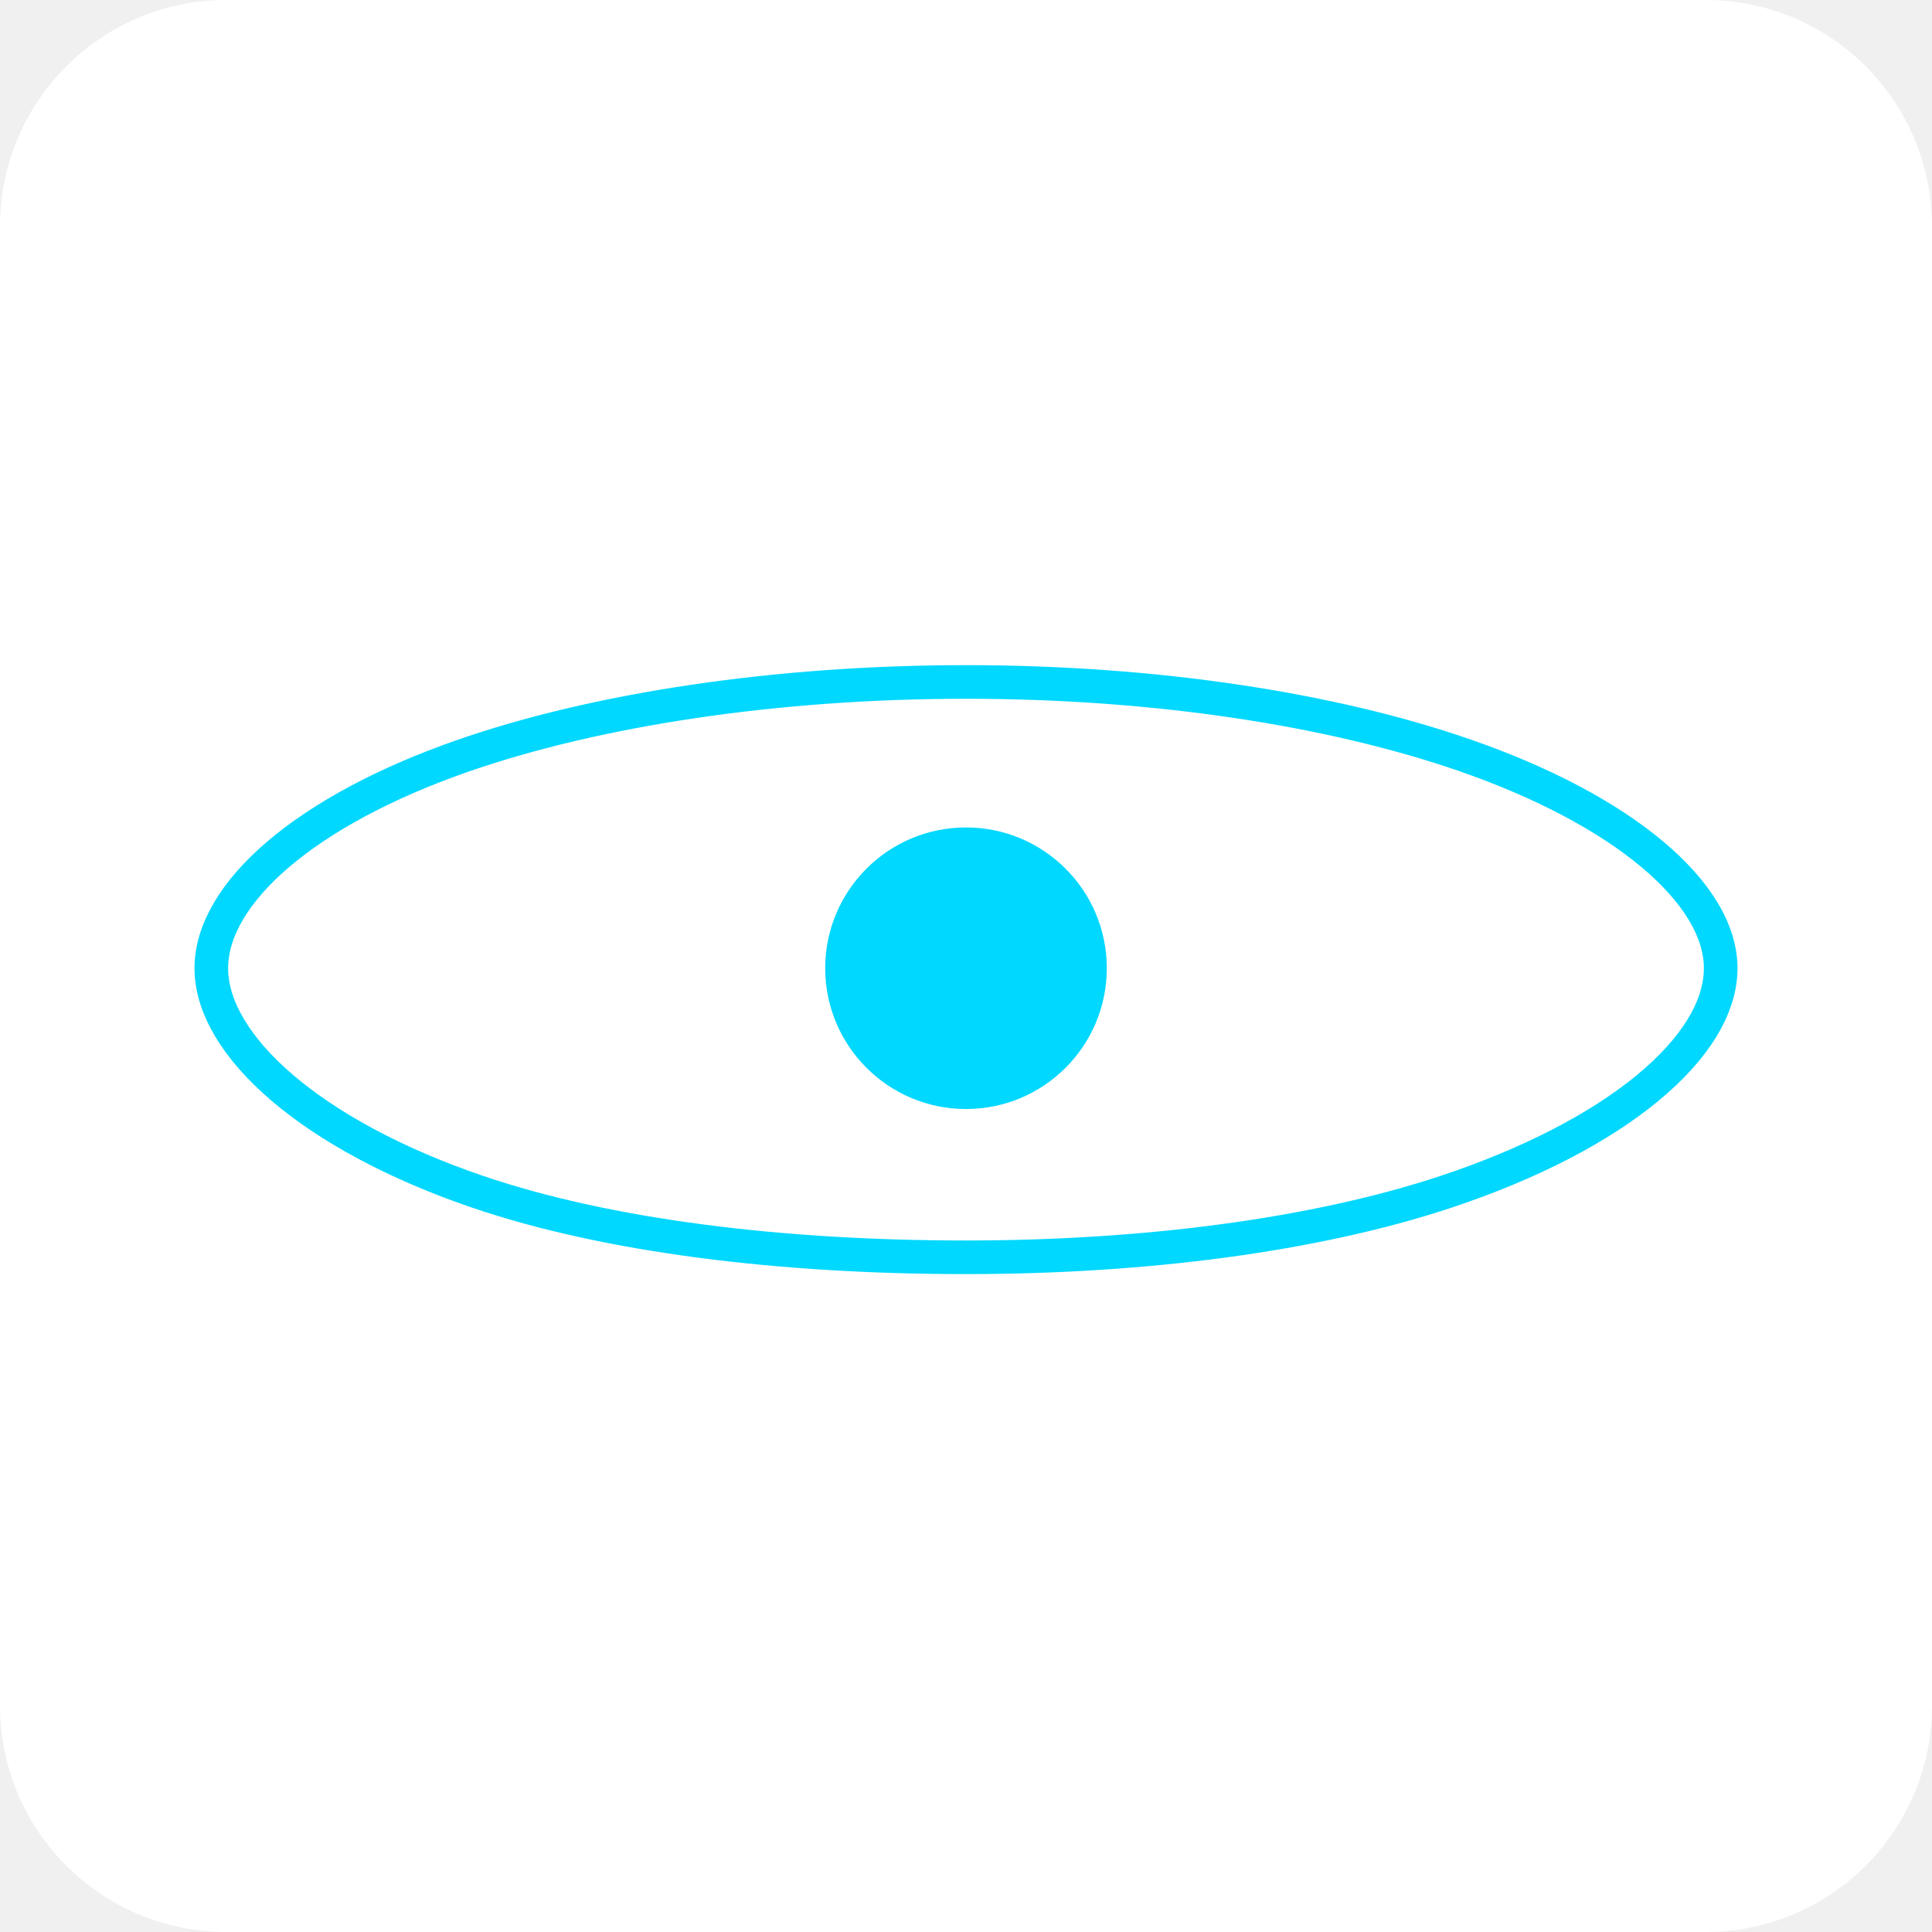
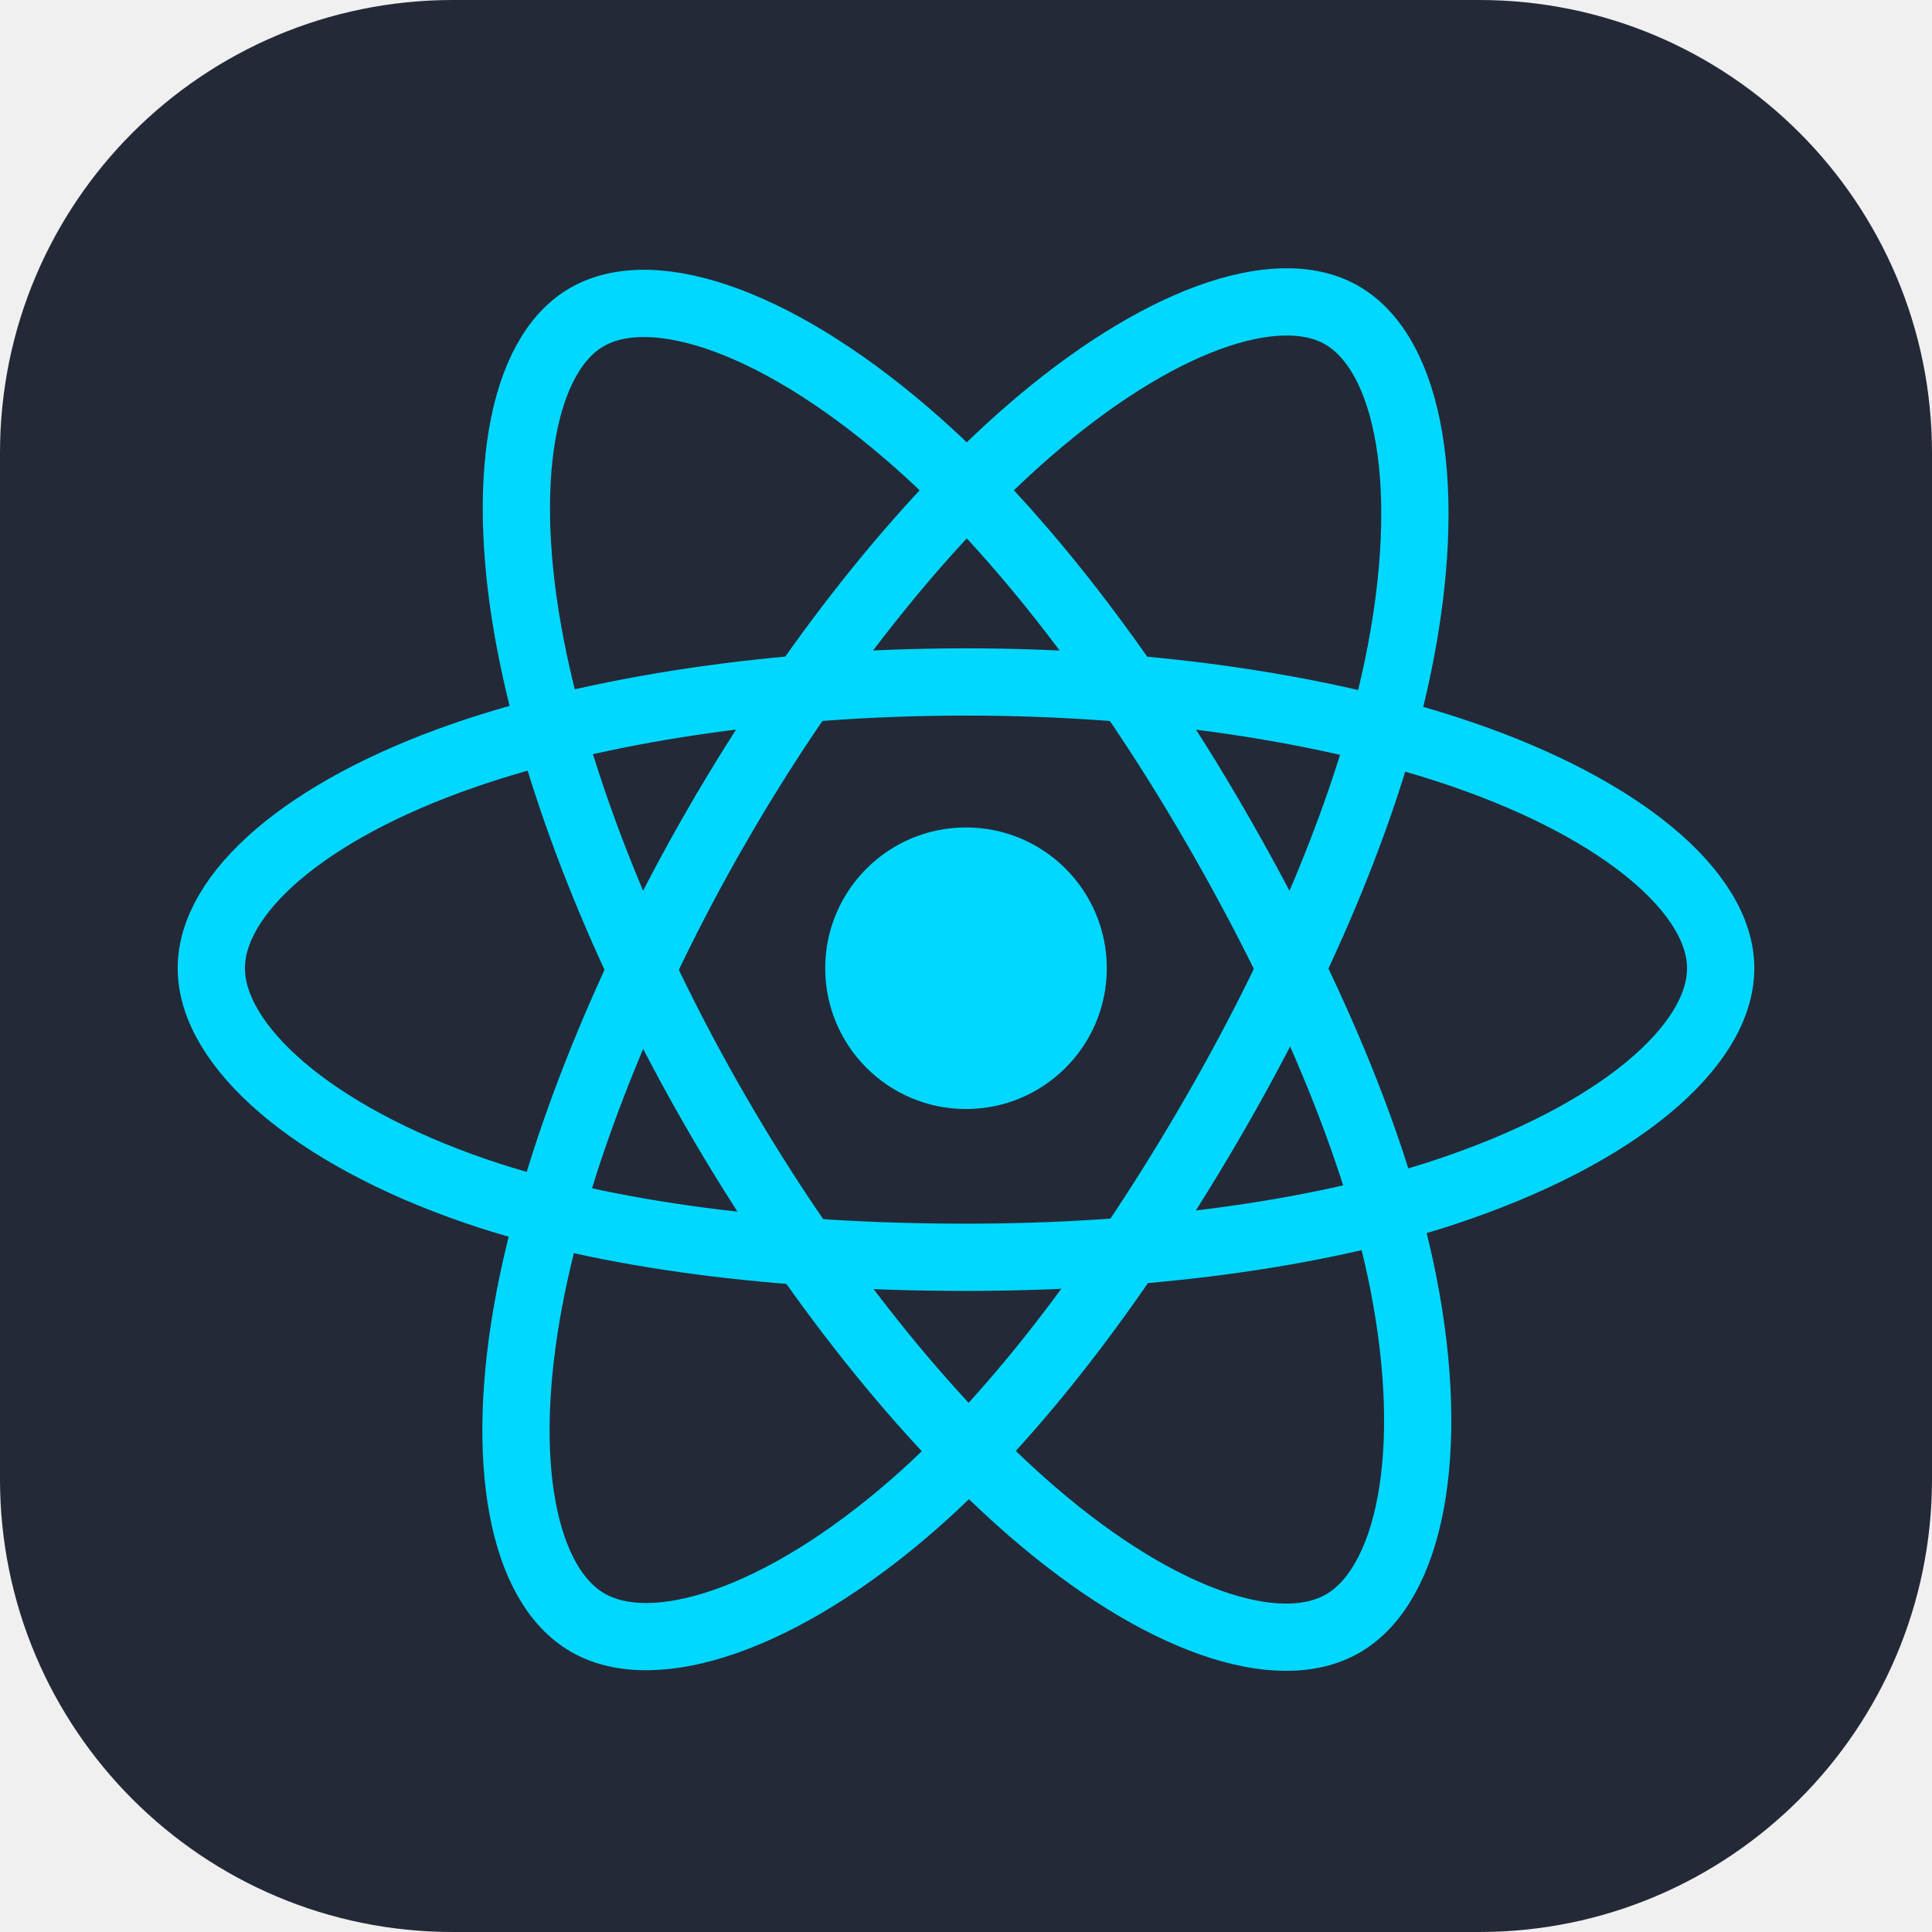
- <svg xmlns="http://www.w3.org/2000/svg" width="128" height="128" fill="none" viewBox="0 0 256 256">
-   <rect width="256" height="256" fill="white" rx="30" />
+ <svg xmlns="http://www.w3.org/2000/svg" width="256" height="256" fill="none" viewBox="0 0 256 256">
+   <rect width="256" height="256" fill="#242938" rx="60" />
  <path fill="#00D8FF" d="M128.001 146.951C138.305 146.951 146.657 138.598 146.657 128.295C146.657 117.992 138.305 109.639 128.001 109.639C117.698 109.639 109.345 117.992 109.345 128.295C109.345 138.598 117.698 146.951 128.001 146.951Z" />
-   <path fill-rule="evenodd" stroke="#00D8FF" stroke-width="4.455" d="M128.002 90.363C153.05 90.363 176.319 93.957 193.864 99.998C215.003 107.275 228 118.306 228 128.295C228 138.704 214.226 150.423 191.525 157.944C174.363 163.63 151.779 166.598 128.002 166.598C103.624 166.598 80.539 163.812 63.183 157.881C41.225 150.376 28 138.506 28 128.295C28 118.387 40.41 107.441 61.252 100.175C78.862 94.035 102.705 90.363 127.998 90.363H128.002Z" clip-rule="evenodd" />
-   <path fill-rule="evenodd" stroke="#00D8FF" stroke-width="4.455" d="M94.981 109.438C107.495 87.74 122.232 69.378 136.23 57.197C153.094 42.521 169.144 36.773 177.796 41.762C186.813 46.962 1900841-64-7496-185259-88-1712-181614-105879-1729-126925-161021-147523C148842-168641-134897-187247-12109-199315C103619-214587-867284220114-778833215013C693003210067-660181193846-701356172161C736145153838-823451131349-94977-109438L94981-109438Z" clip-rule="evenodd" />
-   <path fill-rule="evenodd" stroke="#00D8FF" stroke-width="4 .456" d="M95 .012 -147578 -82 .463 -125904 -739194 -103962 -703531 -857517 -660602 -638109 -690954 -470355 -777401 -420315 -867485 -368163 -103792 -42866 -121674 -587437 -135194 -707479 -149077 -888052 -160990 -109383 -173204 -130481 -182358 -151856 -185919 -169844C190425192608186778210001177941215116C16936722008 .154Z" clip-rule="evenodd" />
+   <path fill-rule="evenodd" stroke="#00D8FF" stroke-width="8.911" d="M128.002 90.363C153.05 90.363 176.319 93.957 193.864 99.998C215.003 107.275 228 118.306 228 128.295C228 138.704 214.226 150.423 191.525 157.944C174.363 163.63 151.779 166.598 128.002 166.598C103.624 166.598 80.539 163.812 63.183 157.881C41.225 150.376 28 138.506 28 128.295C28 118.387 40.41 107.441 61.252 100.175C78.862 94.035 102.705 90.363 127.998 90.363H128.002Z" clip-rule="evenodd" />
+   <path fill-rule="evenodd" stroke="#00D8FF" stroke-width="8.911" d="M94.981 109.438C107.495 87.74 122.232 69.378 136.23 57.197C153.094 42.521 169.144 36.773 177.796 41.762C186.813 46.962 190.084 64.75 185.259 88.171C181.614 105.879 172.9 126.925 161.021 147.523C148.842 168.641 134.897 187.247 121.09 199.315C103.619 214.587 86.728 220.114 77.883 215.013C69.3 210.067 66.018 193.846 70.136 172.161C73.615 153.838 82.345 131.349 94.977 109.438L94.981 109.438Z" clip-rule="evenodd" />
+   <path fill-rule="evenodd" stroke="#00D8FF" stroke-width="8.911" d="M95.012 147.578C82.463 125.904 73.919 103.962 70.353 85.752C66.06 63.811 69.095 47.035 77.74 42.032C86.749 36.816 103.792 42.866 121.674 58.744C135.194 70.748 149.077 88.805 160.99 109.383C173.204 130.481 182.358 151.856 185.919 169.844C190.425 192.608 186.778 210.001 177.941 215.116C169.367 220.08 153.676 214.825 136.945 200.427C122.809 188.263 107.685 169.468 95.012 147.578Z" clip-rule="evenodd" />
</svg>
